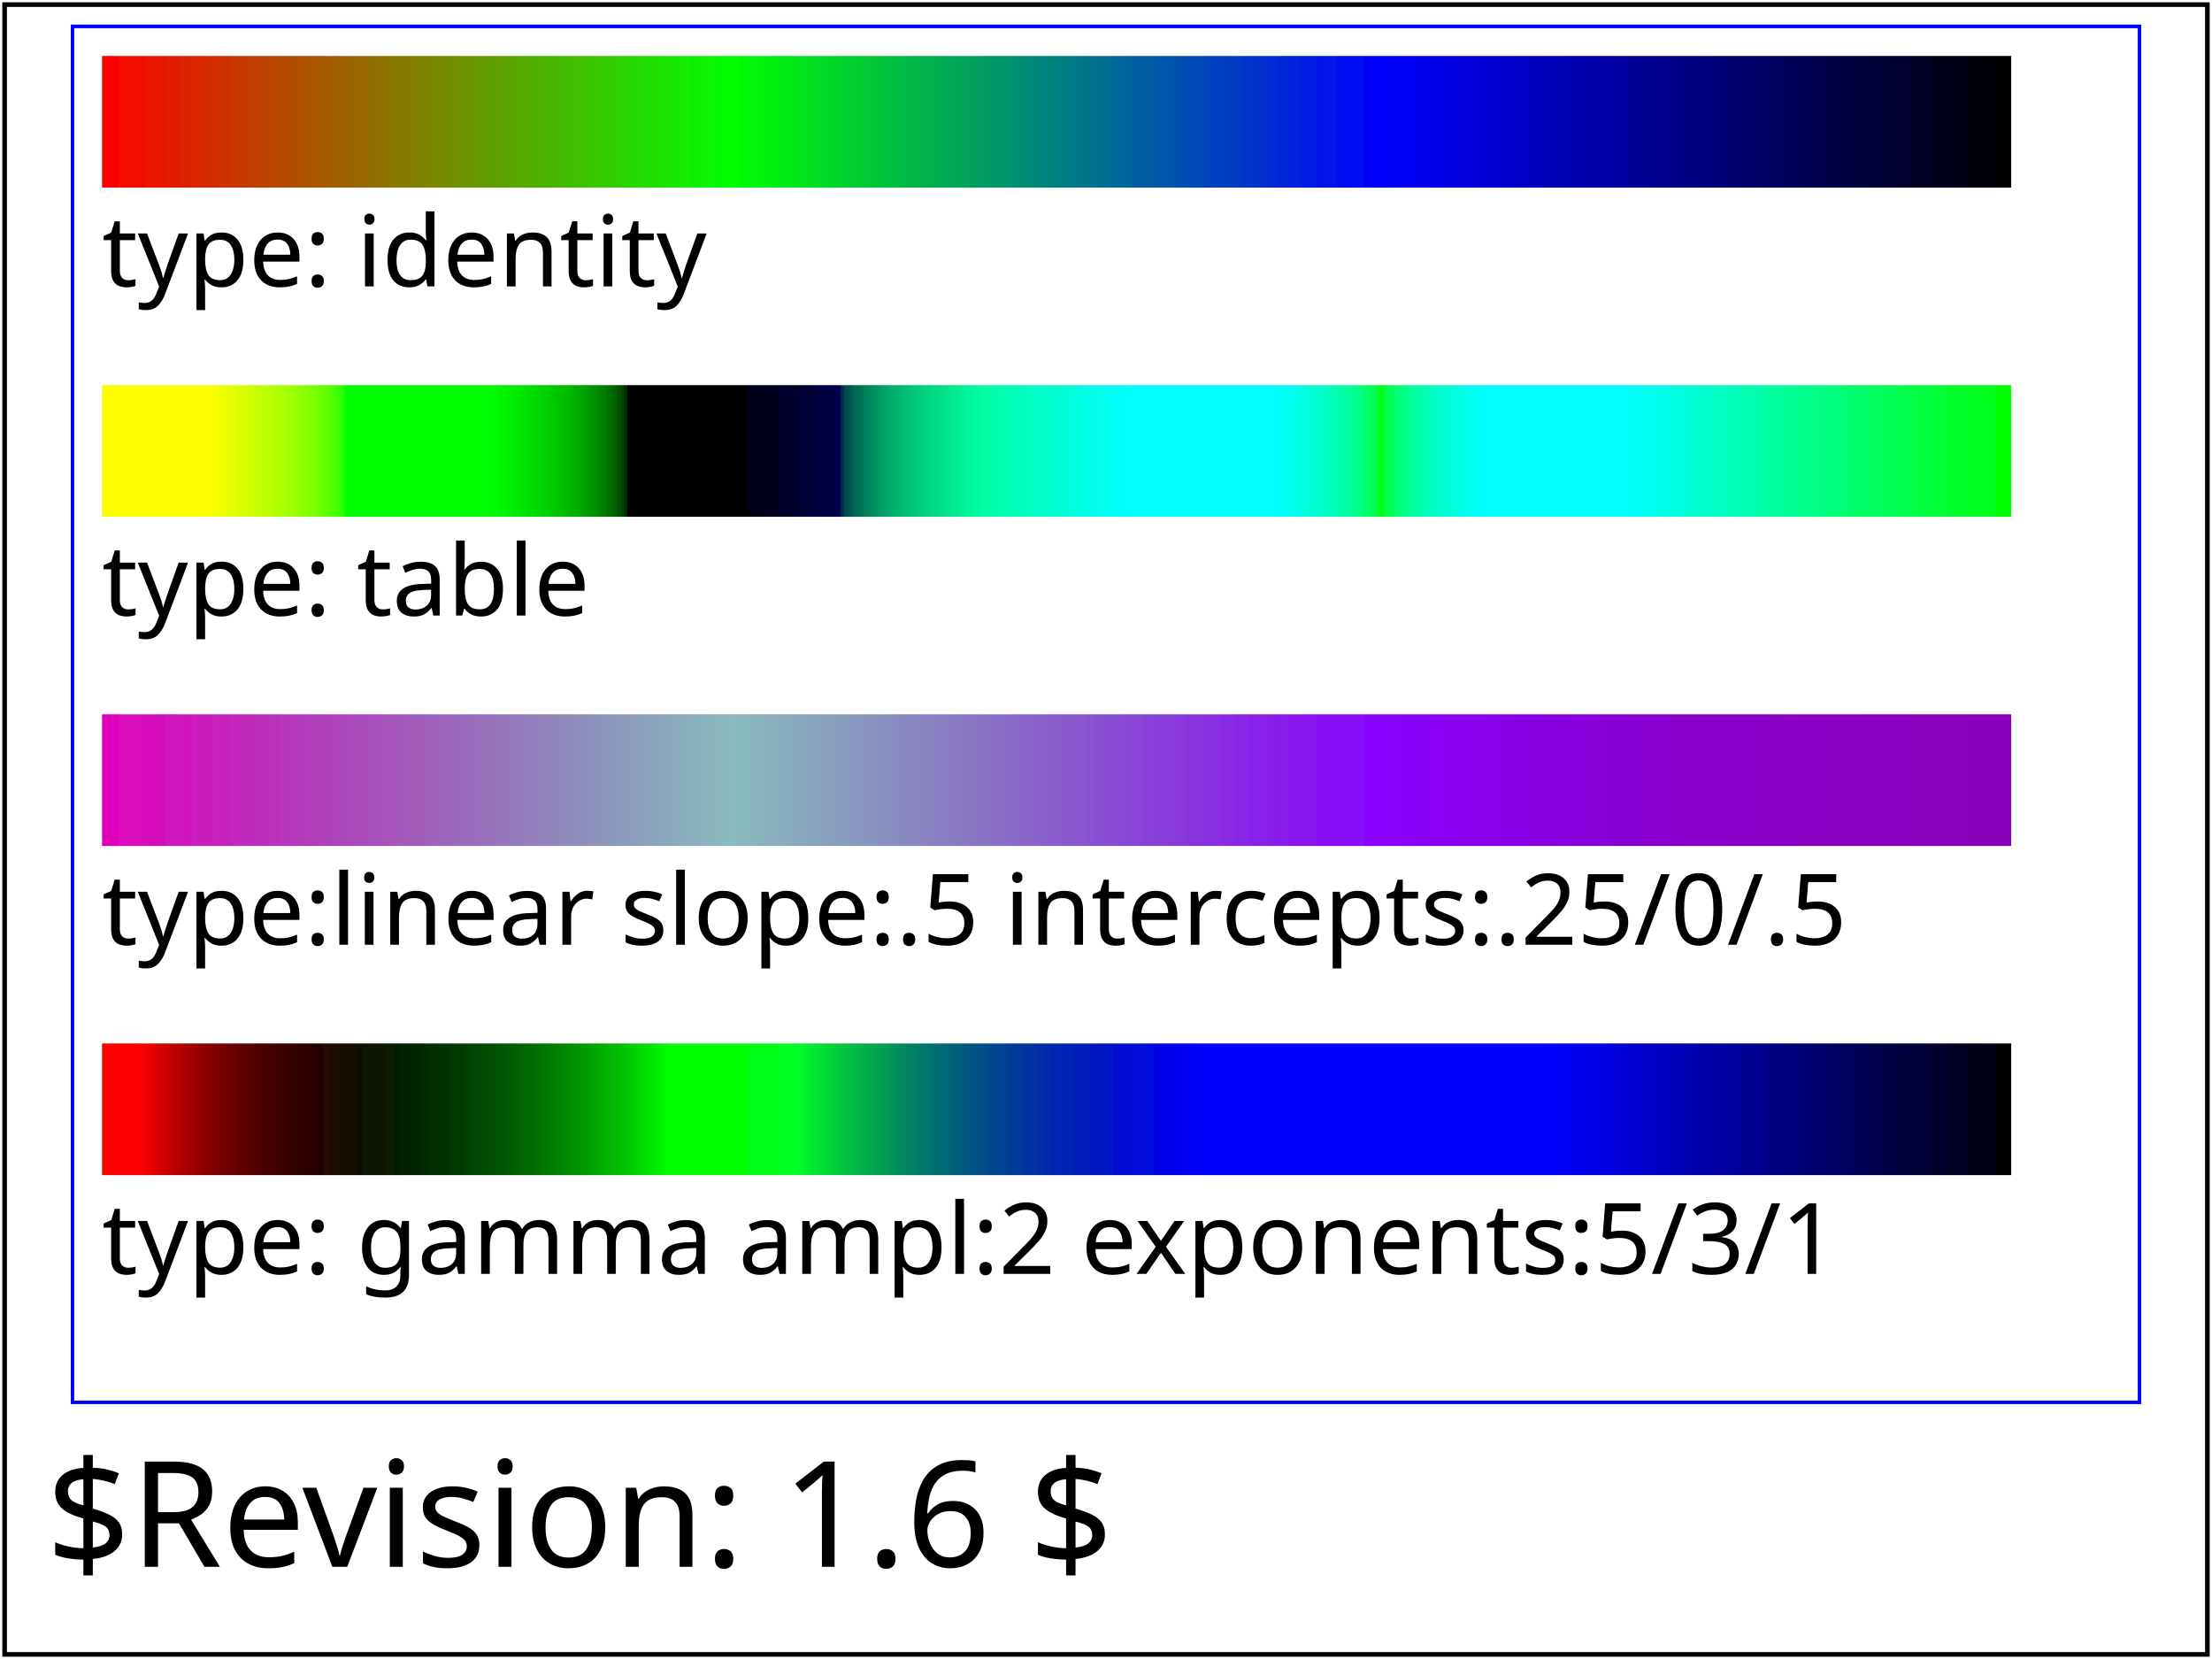
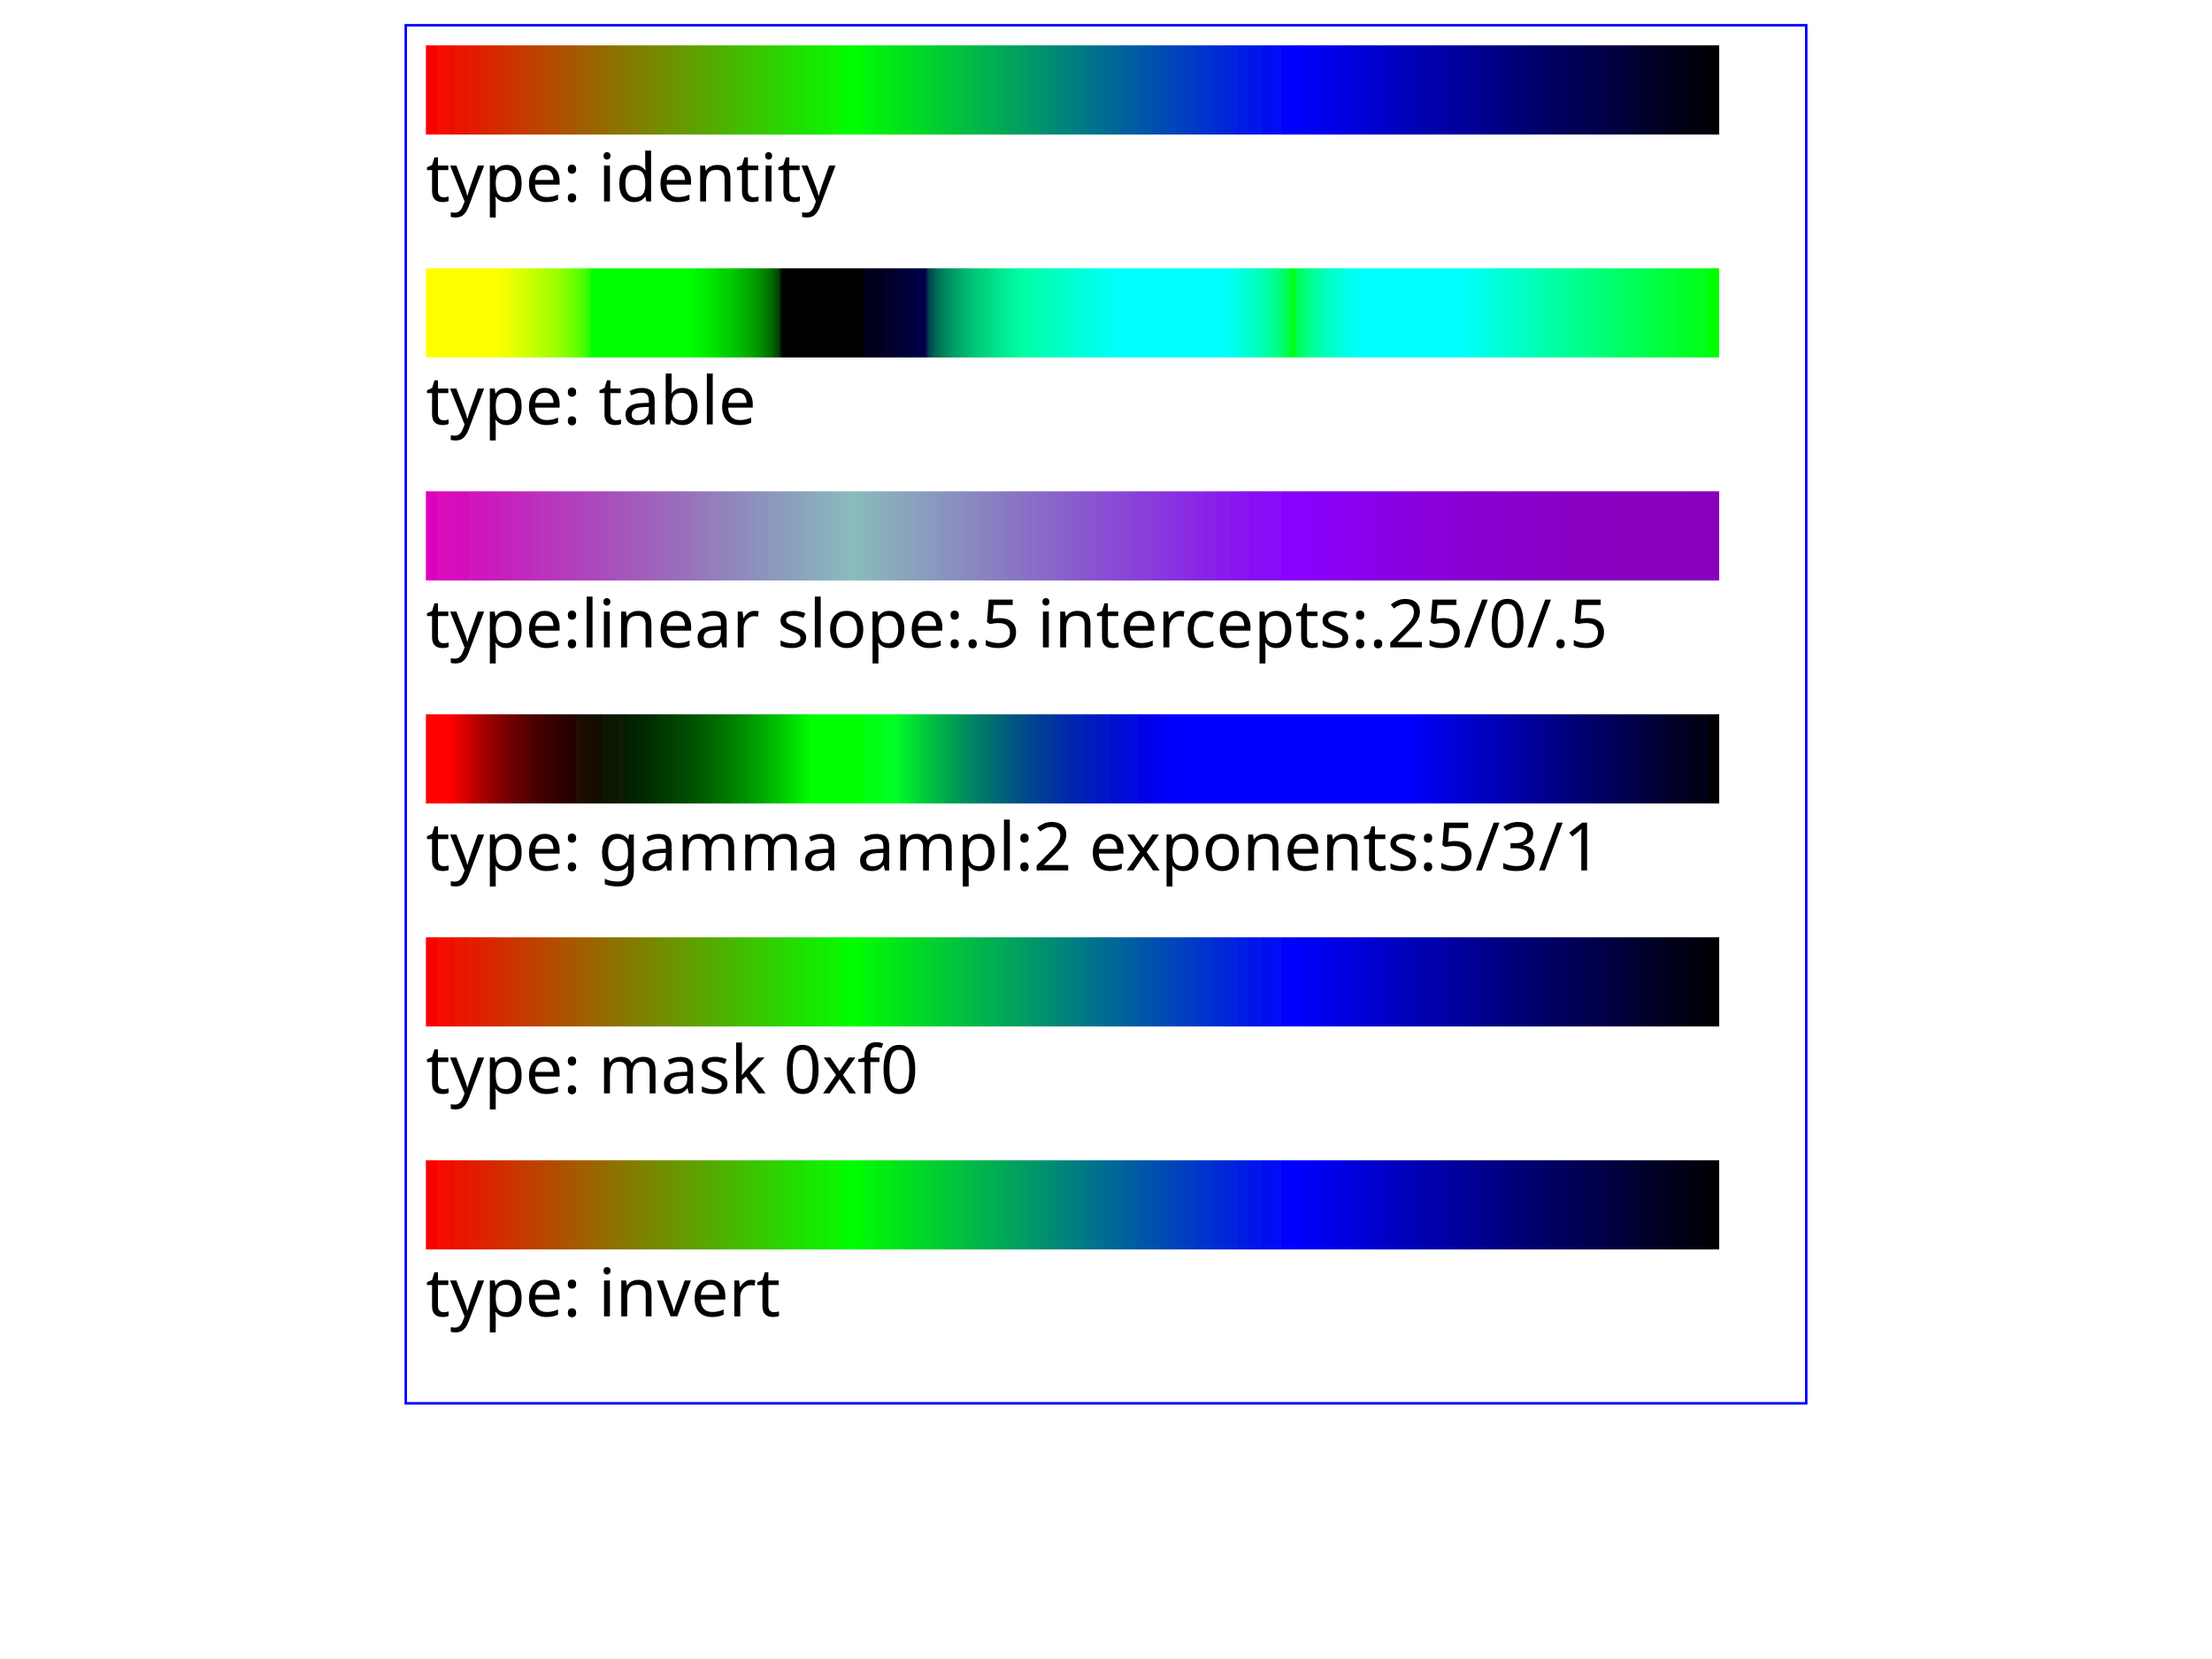
<svg xmlns="http://www.w3.org/2000/svg" version="1.1" baseProfile="basic" id="svg-root" width="100%" height="100%" viewBox="0 0 480 360">
  <g id="test-body-content" font-family="sans-serif" font-size="18">
-     <svg version="1.1" x="15" y="5" width="450" height="300" viewBox="0 0 630 420">
+     <svg version="1.1" x="15" y="5" width="450" height="300" viewBox="0 0 630 620">
      <defs>
        <linearGradient id="MyGradient" gradientUnits="userSpaceOnUse" x1="10" y1="0" x2="590" y2="0">
          <stop offset="0" stop-color="#ff0000" />
          <stop offset=".33" stop-color="#00ff00" />
          <stop offset=".67" stop-color="#0000ff" />
          <stop offset="1" stop-color="#000000" />
        </linearGradient>
        <filter id="Identity" filterUnits="objectBoundingBox" x="0%" y="0%" width="100%" height="100%">
          <feComponentTransfer>
            <feFuncR type="identity" />
            <feFuncG type="identity" />
            <feFuncB type="identity" />
            <feFuncA type="identity" />
          </feComponentTransfer>
        </filter>
        <filter id="Table" filterUnits="objectBoundingBox" x="0%" y="0%" width="100%" height="100%">
          <feComponentTransfer>
            <feFuncR type="table" tableValues="0 0 1 1" />
            <feFuncG type="table" tableValues="1 1 0 0" />
            <feFuncB type="table" tableValues="0 1 1 0" />
          </feComponentTransfer>
        </filter>
        <filter id="Linear" filterUnits="objectBoundingBox" x="0%" y="0%" width="100%" height="100%">
          <feComponentTransfer>
            <feFuncR type="linear" slope=".5" intercept=".25" />
            <feFuncG type="linear" slope=".5" intercept="0" />
            <feFuncB type="linear" slope=".5" intercept=".5" />
          </feComponentTransfer>
        </filter>
        <filter id="Gamma" filterUnits="objectBoundingBox" x="0%" y="0%" width="100%" height="100%">
          <feComponentTransfer>
            <feFuncR type="gamma" amplitude="2" exponent="5" offset="0" />
            <feFuncG type="gamma" amplitude="2" exponent="3" offset="0" />
            <feFuncB type="gamma" amplitude="2" exponent="1" offset="0" />
          </feComponentTransfer>
        </filter>
+         <filter id="Mask" filterUnits="objectBoundingBox" x="0%" y="0%" width="100%" height="100%">
+           <feComponentTransfer>
+             <feFuncR type="mask" mask="240" />
+             <feFuncG type="mask" mask="240" />
+             <feFuncB type="mask" mask="240" />
+           </feComponentTransfer>
+         </filter>
+         <filter id="Invert" filterUnits="objectBoundingBox" x="0%" y="0%" width="100%" height="100%">
+           <feComponentTransfer>
+             <feFuncR type="invert" />
+             <feFuncG type="invert" />
+             <feFuncB type="invert" />
+           </feComponentTransfer>
+         </filter>
      </defs>
-       <rect fill="none" stroke="blue" x="1" y="1" width="628" height="418" />
+       <rect fill="none" stroke="blue" x="1" y="1" width="628" height="618" />
      <g font-size="30" font-family="Verdana">
-         <rect fill="none" stroke="blue" x="1" y="1" width="628" height="418" />
+         <rect fill="none" stroke="blue" x="1" y="1" width="628" height="618" />
        <rect x="10" y="10" width="580" height="40" fill="url(#MyGradient)" filter="url(#Identity)" />
        <text x="10" y="80">type: identity</text>
        <rect x="10" y="110" width="580" height="40" fill="url(#MyGradient)" filter="url(#Table)" />
        <text x="10" y="180">type: table</text>
        <rect x="10" y="210" width="580" height="40" fill="url(#MyGradient)" filter="url(#Linear)" />
        <text x="10" y="280">type:linear slope:.5 intercepts:.25/0/.5</text>
        <rect x="10" y="310" width="580" height="40" fill="url(#MyGradient)" filter="url(#Gamma)" />
        <text x="10" y="380">type: gamma ampl:2 exponents:5/3/1</text>
+         <rect x="10" y="410" width="580" height="40" fill="url(#MyGradient)" filter="url(#Mask)" />
+         <text x="10" y="480">type: mask 0xf0</text>
+         <rect x="10" y="510" width="580" height="40" fill="url(#MyGradient)" filter="url(#Invert)" />
+         <text x="10" y="580">type: invert</text>
      </g>
    </svg>
  </g>
-   <g font-family="sans-serif" font-size="32">
-     <text id="revision" x="10" y="340" stroke="none" fill="black">$Revision: 1.6 $</text>
-   </g>
-   <rect id="test-frame" x="1" y="1" width="478" height="358" fill="none" stroke="#000000" />
</svg>
